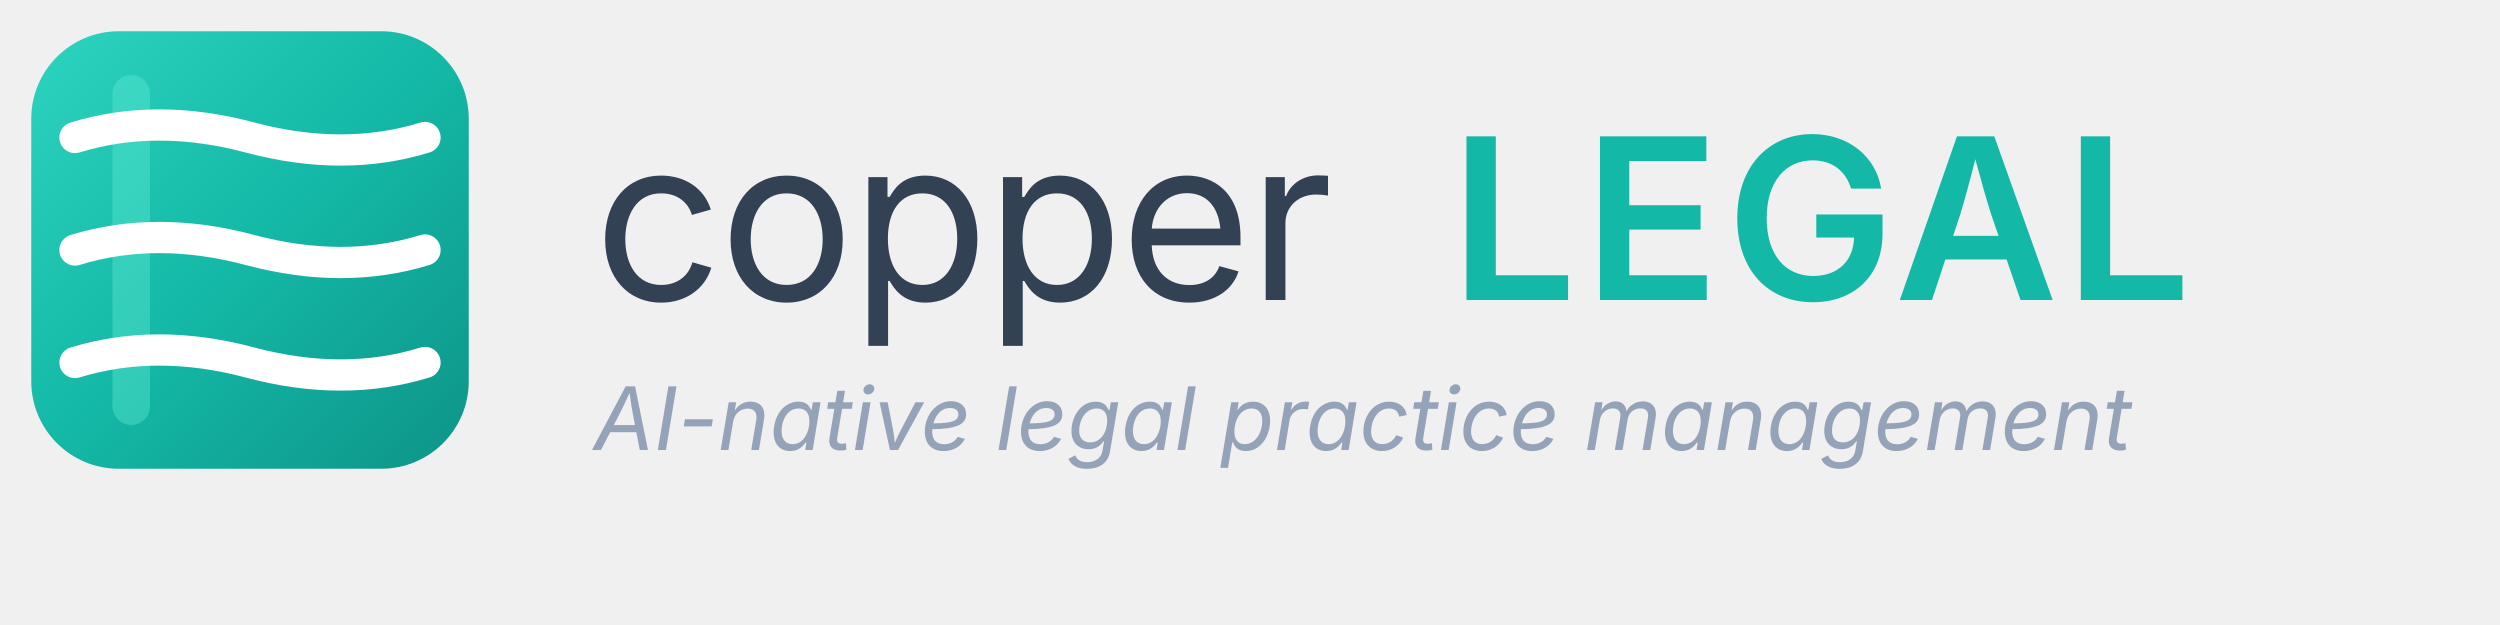
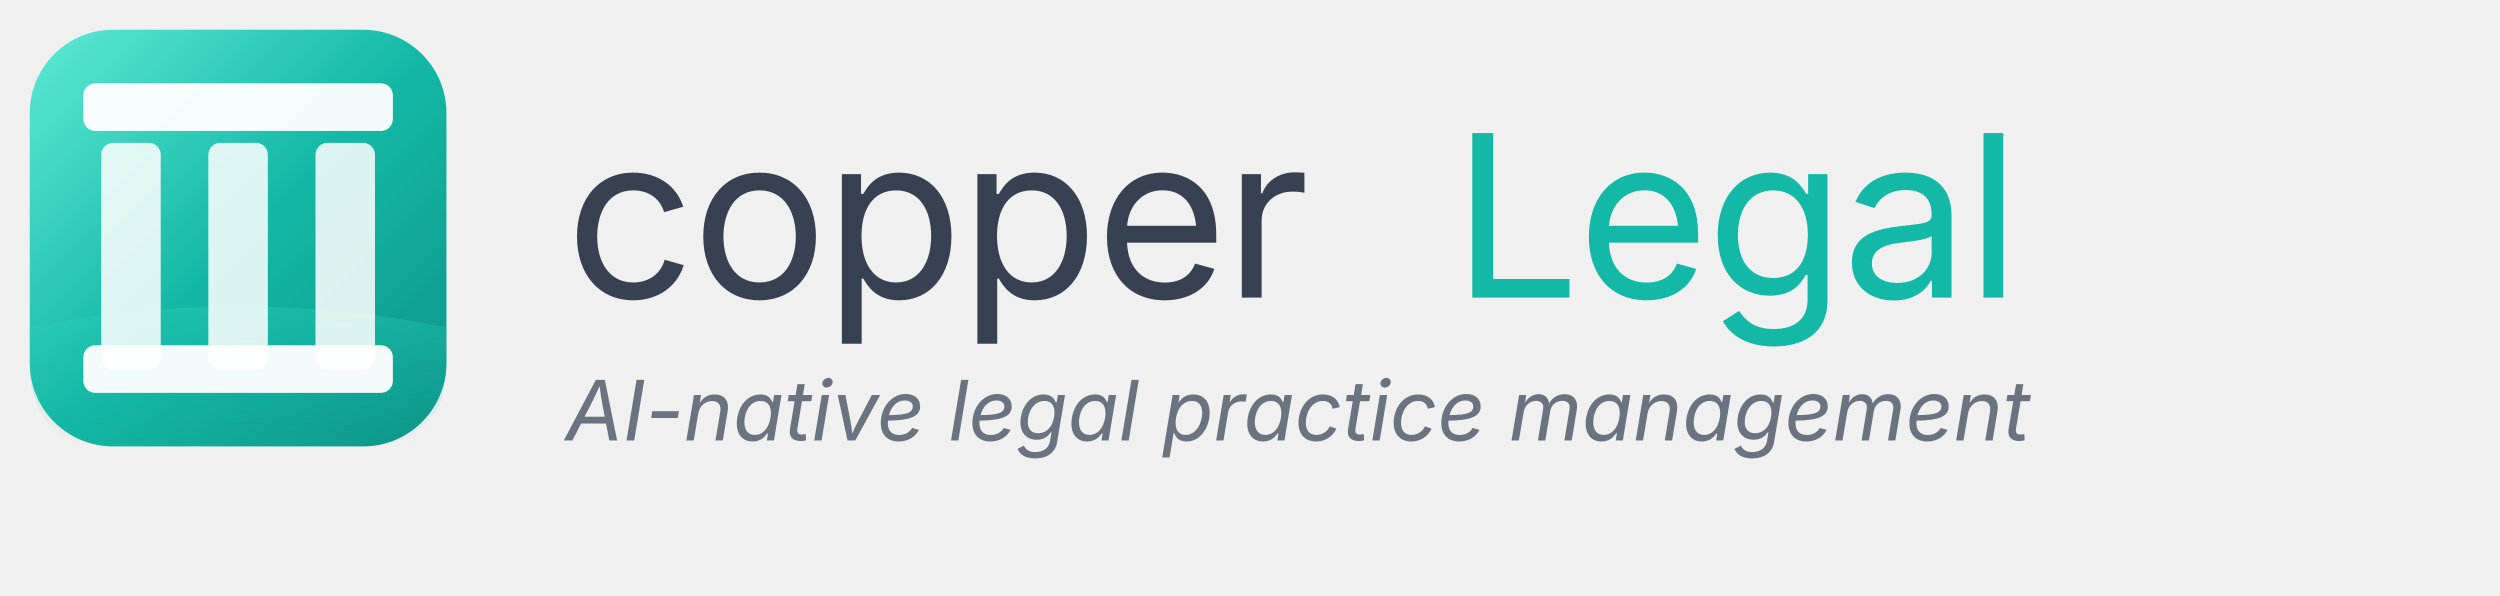
- <svg xmlns="http://www.w3.org/2000/svg" viewBox="0 0 400 100">
+ <svg xmlns="http://www.w3.org/2000/svg" viewBox="0 0 420 100">
  <defs>
    <linearGradient id="iconGradient" x1="0%" y1="0%" x2="100%" y2="100%">
-       <stop offset="0%" style="stop-color:#2DD4BF" />
+       <stop offset="0%" style="stop-color:#5EEAD4" />
      <stop offset="50%" style="stop-color:#14B8A6" />
      <stop offset="100%" style="stop-color:#0D9488" />
    </linearGradient>
-     <linearGradient id="iconShadow" x1="0%" y1="0%" x2="0%" y2="100%">
-       <stop offset="0%" style="stop-color:#5EEAD4" />
-       <stop offset="100%" style="stop-color:#14B8A6" />
+     <linearGradient id="shineGradient" x1="0%" y1="0%" x2="0%" y2="100%">
+       <stop offset="0%" style="stop-color:#2DD4BF;stop-opacity:0.3" />
+       <stop offset="100%" style="stop-color:#14B8A6;stop-opacity:0" />
    </linearGradient>
  </defs>
  <rect x="5" y="5" width="70" height="70" rx="14" fill="url(#iconGradient)" />
-   <rect x="18" y="12" width="6" height="56" rx="3" fill="#5EEAD4" opacity="0.4" />
-   <path d="M12 22 Q25 18, 40 22 Q55 26, 68 22" stroke="white" stroke-width="5" fill="none" stroke-linecap="round" />
-   <path d="M12 40 Q25 36, 40 40 Q55 44, 68 40" stroke="white" stroke-width="5" fill="none" stroke-linecap="round" />
-   <path d="M12 58 Q25 54, 40 58 Q55 62, 68 58" stroke="white" stroke-width="5" fill="none" stroke-linecap="round" />
-   <text x="95" y="48" font-family="system-ui, -apple-system, 'Segoe UI', sans-serif" font-size="36" font-weight="400" fill="#334155" letter-spacing="-0.5">copper</text>
-   <text x="232" y="48" font-family="system-ui, -apple-system, 'Segoe UI', sans-serif" font-size="36" font-weight="600" fill="#14B8A6" letter-spacing="1">LEGAL</text>
-   <text x="95" y="72" font-family="system-ui, -apple-system, 'Segoe UI', sans-serif" font-size="14" font-style="italic" fill="#94A3B8">AI-native legal practice management</text>
+   <path d="M5 55 Q40 48, 75 55 L75 61 Q75 75, 61 75 L19 75 Q5 75, 5 61 Z" fill="url(#shineGradient)" />
+   <rect x="14" y="14" width="52" height="8" rx="2" fill="white" opacity="0.95" />
+   <rect x="17" y="24" width="10" height="38" rx="2" fill="white" opacity="0.85" />
+   <rect x="35" y="24" width="10" height="38" rx="2" fill="white" opacity="0.85" />
+   <rect x="53" y="24" width="10" height="38" rx="2" fill="white" opacity="0.85" />
+   <rect x="14" y="58" width="52" height="8" rx="2" fill="white" opacity="0.95" />
+   <text x="95" y="50" font-family="system-ui, -apple-system, 'Segoe UI', sans-serif" font-size="38" font-weight="400" fill="#374151" letter-spacing="-0.5">copper</text>
+   <text x="244" y="50" font-family="system-ui, -apple-system, 'Segoe UI', sans-serif" font-size="38" font-weight="400" fill="#14B8A6" letter-spacing="-0.5">Legal</text>
+   <text x="95" y="74" font-family="system-ui, -apple-system, 'Segoe UI', sans-serif" font-size="14" font-style="italic" fill="#6B7280">AI-native legal practice management</text>
</svg>
